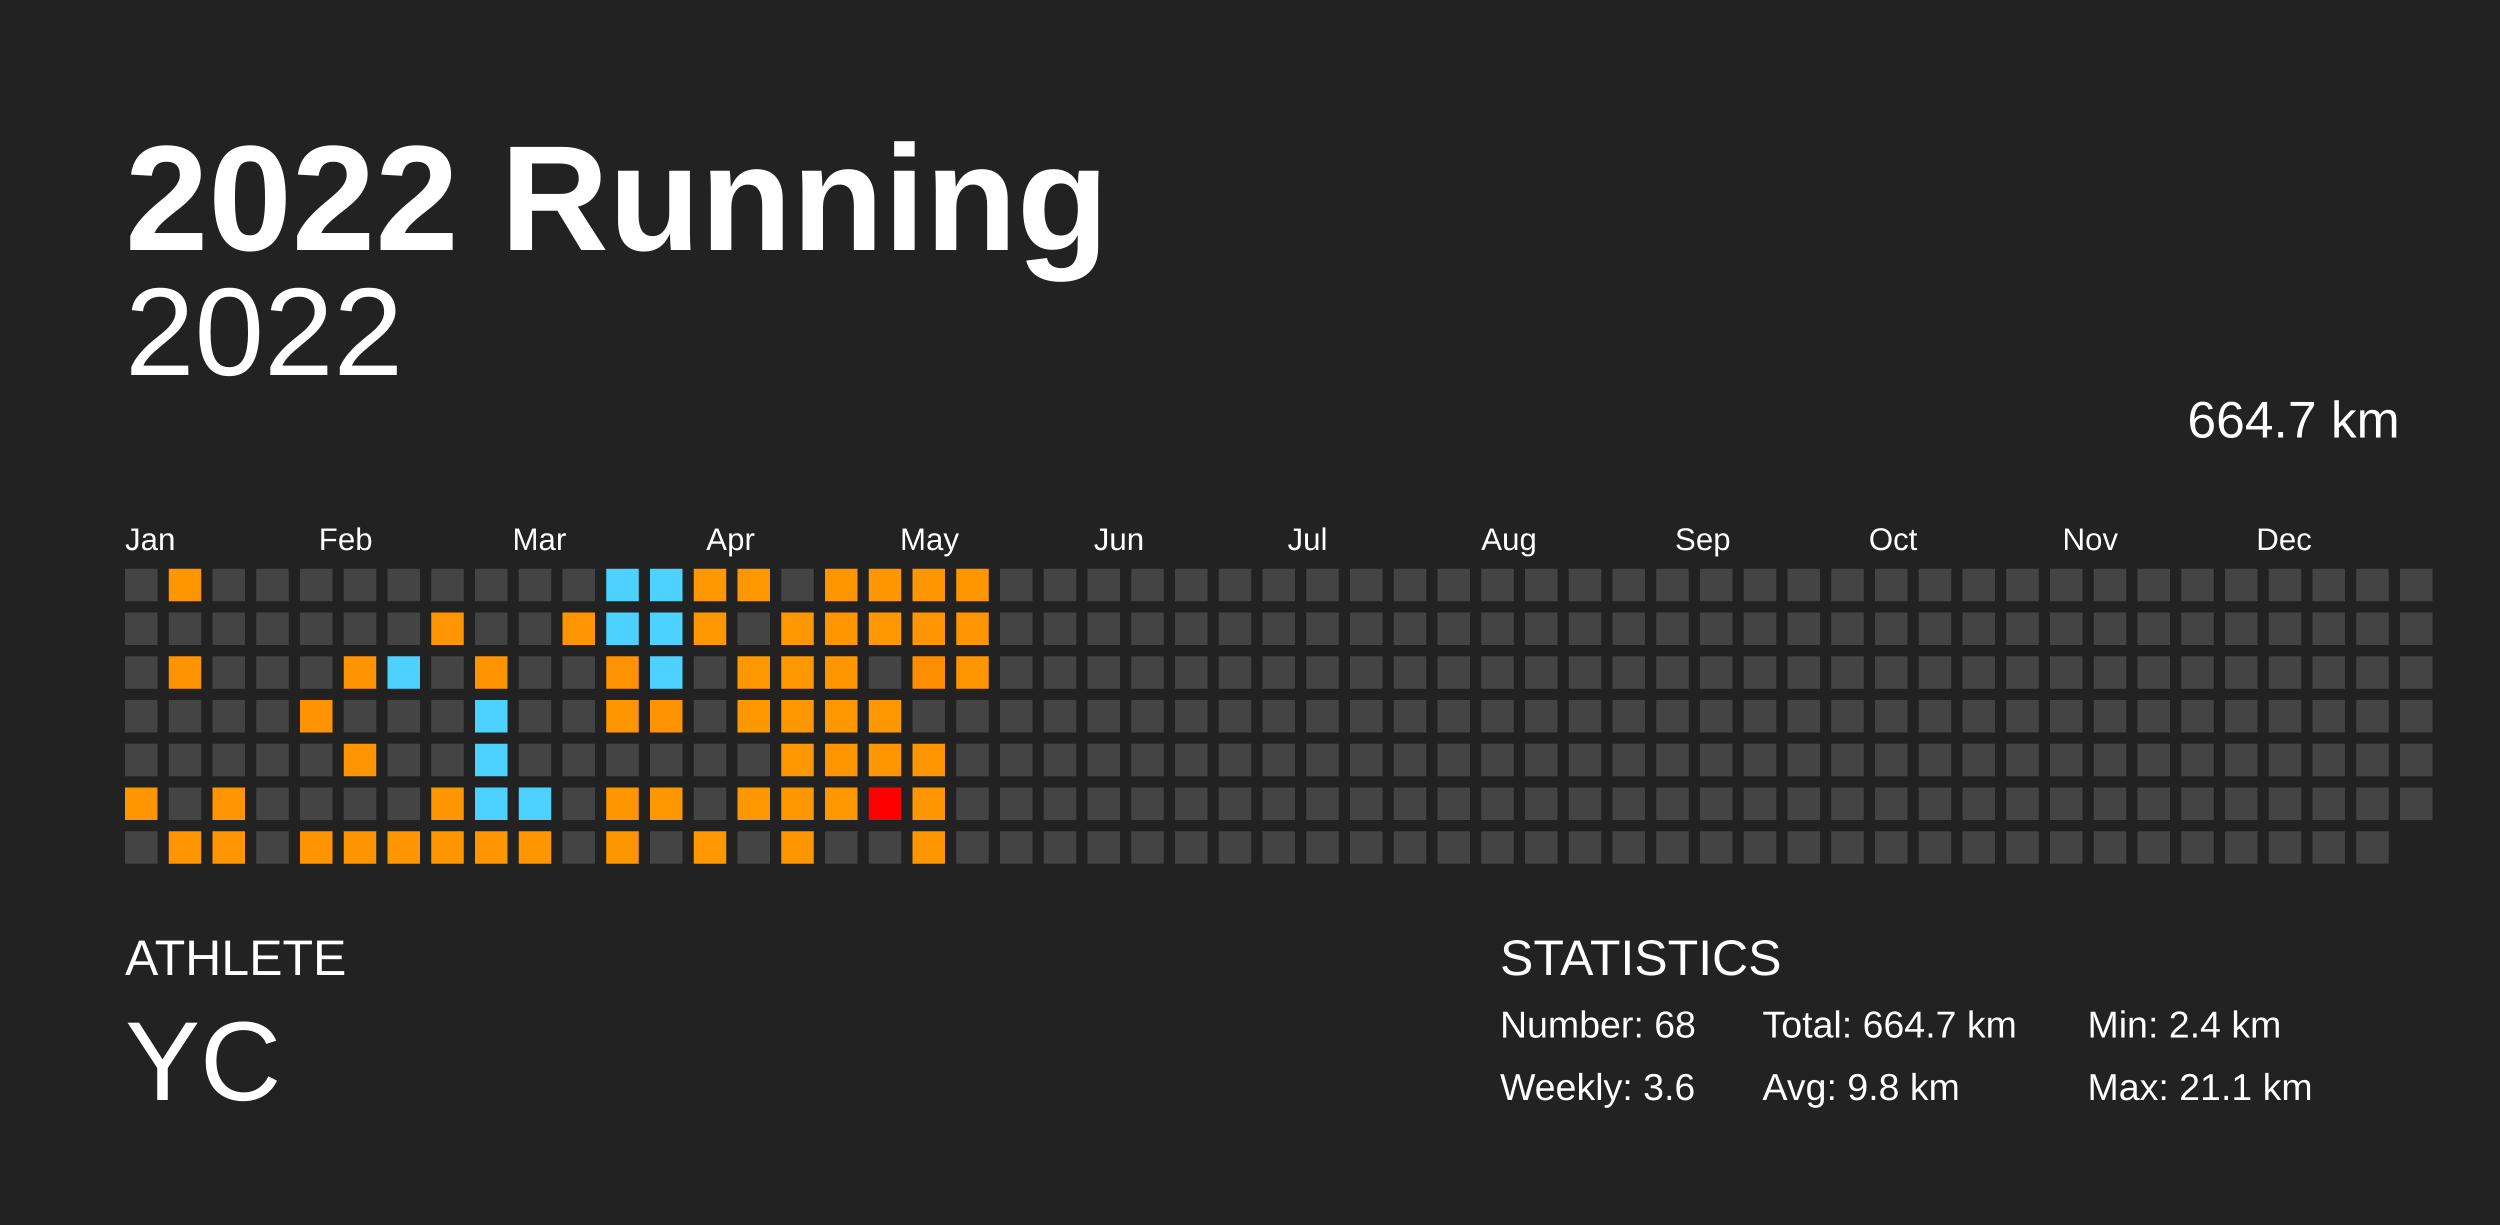
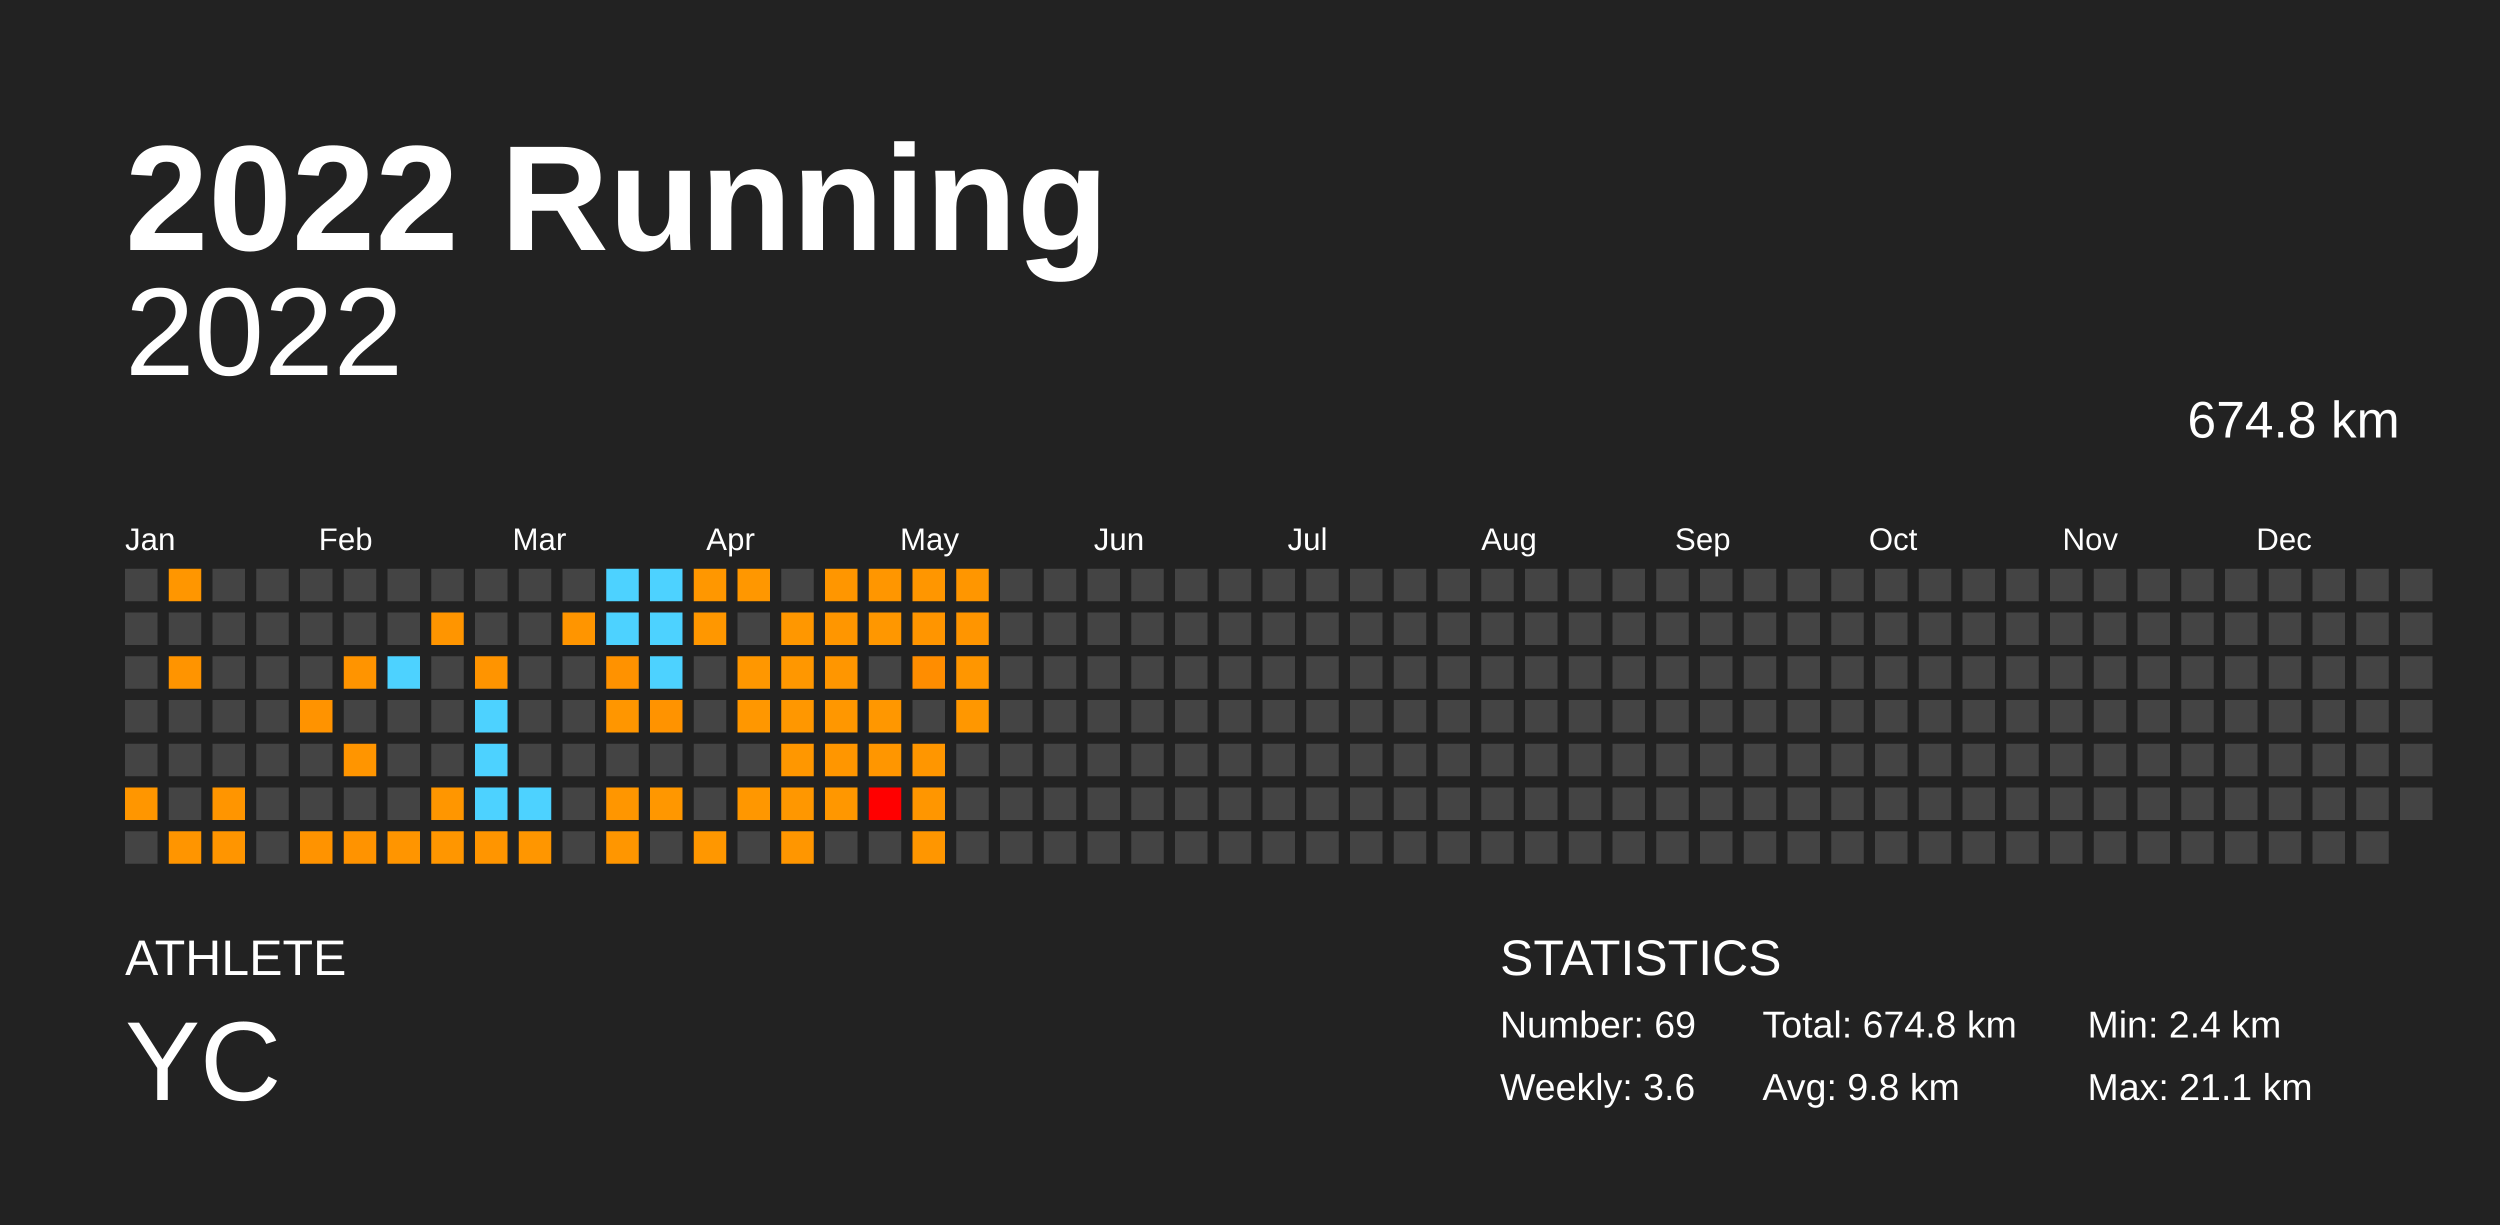
<svg xmlns="http://www.w3.org/2000/svg" baseProfile="full" height="98mm" version="1.1" viewBox="0,0,200,98" width="200mm">
  <defs />
  <rect fill="#222222" height="98" width="200" x="0" y="0" />
  <text fill="#FFFFFF" style="font-size:12px; font-family:Arial; font-weight:bold;" x="10" y="20">2022 Running</text>
  <text fill="#FFFFFF" style="font-size:4px; font-family:Arial" x="10" y="78">ATHLETE</text>
  <text fill="#FFFFFF" style="font-size:9px; font-family:Arial" x="10" y="88">YC</text>
  <text fill="#FFFFFF" style="font-size:4px; font-family:Arial" x="120" y="78">STATISTICS</text>
-   <text fill="#FFFFFF" style="font-size:3px; font-family:Arial" x="120" y="83">Number: 68</text>
+   <text fill="#FFFFFF" style="font-size:3px; font-family:Arial" x="120" y="83">Number: 69</text>
  <text fill="#FFFFFF" style="font-size:3px; font-family:Arial" x="120" y="88">Weekly: 3.6</text>
-   <text fill="#FFFFFF" style="font-size:3px; font-family:Arial" x="141" y="83">Total: 664.7 km</text>
+   <text fill="#FFFFFF" style="font-size:3px; font-family:Arial" x="141" y="83">Total: 674.8 km</text>
  <text fill="#FFFFFF" style="font-size:3px; font-family:Arial" x="141" y="88">Avg: 9.8 km</text>
  <text fill="#FFFFFF" style="font-size:3px; font-family:Arial" x="167" y="83">Min: 2.4 km</text>
  <text fill="#FFFFFF" style="font-size:3px; font-family:Arial" x="167" y="88">Max: 21.1 km</text>
  <text alignment-baseline="hanging" fill="#FFFFFF" style="font-size:10.0px; font-family:Arial;" x="10" y="30">2022</text>
-   <text alignment-baseline="hanging" fill="#FFFFFF" style="font-size:4.125px; font-family:Arial;" x="175" y="35">664.7 km</text>
+   <text alignment-baseline="hanging" fill="#FFFFFF" style="font-size:4.125px; font-family:Arial;" x="175" y="35">674.8 km</text>
  <text fill="#FFFFFF" style="font-size:2.5px; font-family:Arial" x="10.0" y="44">Jan</text>
  <text fill="#FFFFFF" style="font-size:2.5px; font-family:Arial" x="25.5" y="44">Feb</text>
  <text fill="#FFFFFF" style="font-size:2.5px; font-family:Arial" x="41.0" y="44">Mar</text>
  <text fill="#FFFFFF" style="font-size:2.5px; font-family:Arial" x="56.5" y="44">Apr</text>
  <text fill="#FFFFFF" style="font-size:2.5px; font-family:Arial" x="72.0" y="44">May</text>
  <text fill="#FFFFFF" style="font-size:2.5px; font-family:Arial" x="87.5" y="44">Jun</text>
  <text fill="#FFFFFF" style="font-size:2.5px; font-family:Arial" x="103.0" y="44">Jul</text>
  <text fill="#FFFFFF" style="font-size:2.5px; font-family:Arial" x="118.5" y="44">Aug</text>
  <text fill="#FFFFFF" style="font-size:2.5px; font-family:Arial" x="134.0" y="44">Sep</text>
  <text fill="#FFFFFF" style="font-size:2.5px; font-family:Arial" x="149.5" y="44">Oct</text>
  <text fill="#FFFFFF" style="font-size:2.5px; font-family:Arial" x="165.0" y="44">Nov</text>
  <text fill="#FFFFFF" style="font-size:2.5px; font-family:Arial" x="180.5" y="44">Dec</text>
  <rect fill="#444444" height="2.6" width="2.6" x="10.0" y="45.5" />
  <rect fill="#444444" height="2.6" width="2.6" x="10.0" y="49.0" />
  <rect fill="#444444" height="2.6" width="2.6" x="10.0" y="52.5" />
  <rect fill="#444444" height="2.6" width="2.6" x="10.0" y="56.0" />
  <rect fill="#444444" height="2.6" width="2.6" x="10.0" y="59.5" />
  <rect fill="#ff9600" height="2.6" width="2.6" x="10.0" y="63.0" />
  <rect fill="#444444" height="2.6" width="2.6" x="10.0" y="66.5" />
  <rect fill="#ff9600" height="2.6" width="2.6" x="13.5" y="45.5" />
  <rect fill="#444444" height="2.6" width="2.6" x="13.5" y="49.0" />
  <rect fill="#ff9400" height="2.6" width="2.6" x="13.5" y="52.5" />
  <rect fill="#444444" height="2.6" width="2.6" x="13.5" y="56.0" />
  <rect fill="#444444" height="2.6" width="2.6" x="13.5" y="59.5" />
  <rect fill="#444444" height="2.6" width="2.6" x="13.5" y="63.0" />
  <rect fill="#ff9500" height="2.6" width="2.6" x="13.5" y="66.5" />
  <rect fill="#444444" height="2.6" width="2.6" x="17.0" y="45.5" />
  <rect fill="#444444" height="2.6" width="2.6" x="17.0" y="49.0" />
  <rect fill="#444444" height="2.6" width="2.6" x="17.0" y="52.5" />
  <rect fill="#444444" height="2.6" width="2.6" x="17.0" y="56.0" />
  <rect fill="#444444" height="2.6" width="2.6" x="17.0" y="59.5" />
  <rect fill="#ff9500" height="2.6" width="2.6" x="17.0" y="63.0" />
  <rect fill="#ff9500" height="2.6" width="2.6" x="17.0" y="66.5" />
  <rect fill="#444444" height="2.6" width="2.6" x="20.5" y="45.5" />
  <rect fill="#444444" height="2.6" width="2.6" x="20.5" y="49.0" />
  <rect fill="#444444" height="2.6" width="2.6" x="20.5" y="52.5" />
  <rect fill="#444444" height="2.6" width="2.6" x="20.5" y="56.0" />
  <rect fill="#444444" height="2.6" width="2.6" x="20.5" y="59.5" />
  <rect fill="#444444" height="2.6" width="2.6" x="20.5" y="63.0" />
  <rect fill="#444444" height="2.6" width="2.6" x="20.5" y="66.5" />
  <rect fill="#444444" height="2.6" width="2.6" x="24.0" y="45.5" />
  <rect fill="#444444" height="2.6" width="2.6" x="24.0" y="49.0" />
  <rect fill="#444444" height="2.6" width="2.6" x="24.0" y="52.5" />
  <rect fill="#ff9300" height="2.6" width="2.6" x="24.0" y="56.0" />
  <rect fill="#444444" height="2.6" width="2.6" x="24.0" y="59.5" />
  <rect fill="#444444" height="2.6" width="2.6" x="24.0" y="63.0" />
  <rect fill="#ff9300" height="2.6" width="2.6" x="24.0" y="66.5" />
  <rect fill="#444444" height="2.6" width="2.6" x="27.5" y="45.5" />
  <rect fill="#444444" height="2.6" width="2.6" x="27.5" y="49.0" />
  <rect fill="#ff9400" height="2.6" width="2.6" x="27.5" y="52.5" />
  <rect fill="#444444" height="2.6" width="2.6" x="27.5" y="56.0" />
  <rect fill="#ff9500" height="2.6" width="2.6" x="27.5" y="59.5" />
  <rect fill="#444444" height="2.6" width="2.6" x="27.5" y="63.0" />
  <rect fill="#ff9300" height="2.6" width="2.6" x="27.5" y="66.5" />
  <rect fill="#444444" height="2.6" width="2.6" x="31.0" y="45.5" />
  <rect fill="#444444" height="2.6" width="2.6" x="31.0" y="49.0" />
  <rect fill="#4dd2ff" height="2.6" width="2.6" x="31.0" y="52.5" />
  <rect fill="#444444" height="2.6" width="2.6" x="31.0" y="56.0" />
  <rect fill="#444444" height="2.6" width="2.6" x="31.0" y="59.5" />
  <rect fill="#444444" height="2.6" width="2.6" x="31.0" y="63.0" />
  <rect fill="#ff9500" height="2.6" width="2.6" x="31.0" y="66.5" />
  <rect fill="#444444" height="2.6" width="2.6" x="34.5" y="45.5" />
  <rect fill="#ff9500" height="2.6" width="2.6" x="34.5" y="49.0" />
  <rect fill="#444444" height="2.6" width="2.6" x="34.5" y="52.5" />
  <rect fill="#444444" height="2.6" width="2.6" x="34.5" y="56.0" />
  <rect fill="#444444" height="2.6" width="2.6" x="34.5" y="59.5" />
  <rect fill="#ff9600" height="2.6" width="2.6" x="34.5" y="63.0" />
  <rect fill="#ff9600" height="2.6" width="2.6" x="34.5" y="66.5" />
  <rect fill="#444444" height="2.6" width="2.6" x="38.0" y="45.5" />
  <rect fill="#444444" height="2.6" width="2.6" x="38.0" y="49.0" />
  <rect fill="#ff9400" height="2.6" width="2.6" x="38.0" y="52.5" />
  <rect fill="#4dd2ff" height="2.6" width="2.6" x="38.0" y="56.0" />
  <rect fill="#4dd2ff" height="2.6" width="2.6" x="38.0" y="59.5" />
  <rect fill="#4dd2ff" height="2.6" width="2.6" x="38.0" y="63.0" />
  <rect fill="#ff9500" height="2.6" width="2.6" x="38.0" y="66.5" />
  <rect fill="#444444" height="2.6" width="2.6" x="41.5" y="45.5" />
  <rect fill="#444444" height="2.6" width="2.6" x="41.5" y="49.0" />
  <rect fill="#444444" height="2.6" width="2.6" x="41.5" y="52.5" />
  <rect fill="#444444" height="2.6" width="2.6" x="41.5" y="56.0" />
  <rect fill="#444444" height="2.6" width="2.6" x="41.5" y="59.5" />
  <rect fill="#4dd2ff" height="2.6" width="2.6" x="41.5" y="63.0" />
  <rect fill="#ff9600" height="2.6" width="2.6" x="41.5" y="66.5" />
  <rect fill="#444444" height="2.6" width="2.6" x="45.0" y="45.5" />
  <rect fill="#ff9500" height="2.6" width="2.6" x="45.0" y="49.0" />
  <rect fill="#444444" height="2.6" width="2.6" x="45.0" y="52.5" />
  <rect fill="#444444" height="2.6" width="2.6" x="45.0" y="56.0" />
  <rect fill="#444444" height="2.6" width="2.6" x="45.0" y="59.5" />
  <rect fill="#444444" height="2.6" width="2.6" x="45.0" y="63.0" />
  <rect fill="#444444" height="2.6" width="2.6" x="45.0" y="66.5" />
  <rect fill="#4dd2ff" height="2.6" width="2.6" x="48.5" y="45.5" />
  <rect fill="#4dd2ff" height="2.6" width="2.6" x="48.5" y="49.0" />
  <rect fill="#ff9200" height="2.6" width="2.6" x="48.5" y="52.5" />
  <rect fill="#ff9600" height="2.6" width="2.6" x="48.5" y="56.0" />
  <rect fill="#444444" height="2.6" width="2.6" x="48.5" y="59.5" />
  <rect fill="#ff9600" height="2.6" width="2.6" x="48.5" y="63.0" />
  <rect fill="#ff9600" height="2.6" width="2.6" x="48.5" y="66.5" />
  <rect fill="#4dd2ff" height="2.6" width="2.6" x="52.0" y="45.5" />
  <rect fill="#4dd2ff" height="2.6" width="2.6" x="52.0" y="49.0" />
  <rect fill="#4dd2ff" height="2.6" width="2.6" x="52.0" y="52.5" />
  <rect fill="#ff9300" height="2.6" width="2.6" x="52.0" y="56.0" />
  <rect fill="#444444" height="2.6" width="2.6" x="52.0" y="59.5" />
  <rect fill="#ff9700" height="2.6" width="2.6" x="52.0" y="63.0" />
  <rect fill="#444444" height="2.6" width="2.6" x="52.0" y="66.5" />
  <rect fill="#ff9700" height="2.6" width="2.6" x="55.5" y="45.5" />
  <rect fill="#ff9700" height="2.6" width="2.6" x="55.5" y="49.0" />
  <rect fill="#444444" height="2.6" width="2.6" x="55.5" y="52.5" />
  <rect fill="#444444" height="2.6" width="2.6" x="55.5" y="56.0" />
  <rect fill="#444444" height="2.6" width="2.6" x="55.5" y="59.5" />
  <rect fill="#444444" height="2.6" width="2.6" x="55.5" y="63.0" />
  <rect fill="#ff9700" height="2.6" width="2.6" x="55.5" y="66.5" />
  <rect fill="#ff9700" height="2.6" width="2.6" x="59.0" y="45.5" />
  <rect fill="#444444" height="2.6" width="2.6" x="59.0" y="49.0" />
  <rect fill="#ff9700" height="2.6" width="2.6" x="59.0" y="52.5" />
  <rect fill="#ff9700" height="2.6" width="2.6" x="59.0" y="56.0" />
  <rect fill="#444444" height="2.6" width="2.6" x="59.0" y="59.5" />
  <rect fill="#ff9700" height="2.6" width="2.6" x="59.0" y="63.0" />
  <rect fill="#444444" height="2.6" width="2.6" x="59.0" y="66.5" />
  <rect fill="#444444" height="2.6" width="2.6" x="62.5" y="45.5" />
  <rect fill="#ff9700" height="2.6" width="2.6" x="62.5" y="49.0" />
  <rect fill="#ff9700" height="2.6" width="2.6" x="62.5" y="52.5" />
  <rect fill="#ff9700" height="2.6" width="2.6" x="62.5" y="56.0" />
  <rect fill="#ff9700" height="2.6" width="2.6" x="62.5" y="59.5" />
  <rect fill="#ff9700" height="2.6" width="2.6" x="62.5" y="63.0" />
  <rect fill="#ff9600" height="2.6" width="2.6" x="62.5" y="66.5" />
  <rect fill="#ff9600" height="2.6" width="2.6" x="66.0" y="45.5" />
  <rect fill="#ff9600" height="2.6" width="2.6" x="66.0" y="49.0" />
  <rect fill="#ff9600" height="2.6" width="2.6" x="66.0" y="52.5" />
  <rect fill="#ff9700" height="2.6" width="2.6" x="66.0" y="56.0" />
  <rect fill="#ff9600" height="2.6" width="2.6" x="66.0" y="59.5" />
  <rect fill="#ff9700" height="2.6" width="2.6" x="66.0" y="63.0" />
  <rect fill="#444444" height="2.6" width="2.6" x="66.0" y="66.5" />
  <rect fill="#ff9600" height="2.6" width="2.6" x="69.5" y="45.5" />
  <rect fill="#ff9700" height="2.6" width="2.6" x="69.5" y="49.0" />
  <rect fill="#444444" height="2.6" width="2.6" x="69.5" y="52.5" />
  <rect fill="#ff9700" height="2.6" width="2.6" x="69.5" y="56.0" />
  <rect fill="#ff9600" height="2.6" width="2.6" x="69.5" y="59.5" />
  <rect fill="red" height="2.6" width="2.6" x="69.5" y="63.0" />
  <rect fill="#444444" height="2.6" width="2.6" x="69.5" y="66.5" />
  <rect fill="#ff9600" height="2.6" width="2.6" x="73.0" y="45.5" />
  <rect fill="#ff9500" height="2.6" width="2.6" x="73.0" y="49.0" />
  <rect fill="#ff8d00" height="2.6" width="2.6" x="73.0" y="52.5" />
  <rect fill="#444444" height="2.6" width="2.6" x="73.0" y="56.0" />
  <rect fill="#ff9600" height="2.6" width="2.6" x="73.0" y="59.5" />
  <rect fill="#ff9600" height="2.6" width="2.6" x="73.0" y="63.0" />
  <rect fill="#ff9600" height="2.6" width="2.6" x="73.0" y="66.5" />
  <rect fill="#ff9600" height="2.6" width="2.6" x="76.5" y="45.5" />
  <rect fill="#ff9500" height="2.6" width="2.6" x="76.5" y="49.0" />
  <rect fill="#ff9600" height="2.6" width="2.6" x="76.5" y="52.5" />
-   <rect fill="#444444" height="2.6" width="2.6" x="76.5" y="56.0" />
+   <rect fill="#ff9700" height="2.6" width="2.6" x="76.5" y="56.0" />
  <rect fill="#444444" height="2.6" width="2.6" x="76.5" y="59.5" />
  <rect fill="#444444" height="2.6" width="2.6" x="76.5" y="63.0" />
  <rect fill="#444444" height="2.6" width="2.6" x="76.5" y="66.5" />
  <rect fill="#444444" height="2.6" width="2.6" x="80.0" y="45.5" />
  <rect fill="#444444" height="2.6" width="2.6" x="80.0" y="49.0" />
  <rect fill="#444444" height="2.6" width="2.6" x="80.0" y="52.5" />
  <rect fill="#444444" height="2.6" width="2.6" x="80.0" y="56.0" />
  <rect fill="#444444" height="2.6" width="2.6" x="80.0" y="59.5" />
  <rect fill="#444444" height="2.6" width="2.6" x="80.0" y="63.0" />
  <rect fill="#444444" height="2.6" width="2.6" x="80.0" y="66.5" />
  <rect fill="#444444" height="2.6" width="2.6" x="83.5" y="45.5" />
  <rect fill="#444444" height="2.6" width="2.6" x="83.5" y="49.0" />
  <rect fill="#444444" height="2.6" width="2.6" x="83.5" y="52.5" />
  <rect fill="#444444" height="2.6" width="2.6" x="83.5" y="56.0" />
  <rect fill="#444444" height="2.6" width="2.6" x="83.5" y="59.5" />
  <rect fill="#444444" height="2.6" width="2.6" x="83.5" y="63.0" />
  <rect fill="#444444" height="2.6" width="2.6" x="83.5" y="66.5" />
  <rect fill="#444444" height="2.6" width="2.6" x="87.0" y="45.5" />
  <rect fill="#444444" height="2.6" width="2.6" x="87.0" y="49.0" />
  <rect fill="#444444" height="2.6" width="2.6" x="87.0" y="52.5" />
  <rect fill="#444444" height="2.6" width="2.6" x="87.0" y="56.0" />
  <rect fill="#444444" height="2.6" width="2.6" x="87.0" y="59.5" />
  <rect fill="#444444" height="2.6" width="2.6" x="87.0" y="63.0" />
  <rect fill="#444444" height="2.6" width="2.6" x="87.0" y="66.5" />
  <rect fill="#444444" height="2.6" width="2.6" x="90.5" y="45.5" />
  <rect fill="#444444" height="2.6" width="2.6" x="90.5" y="49.0" />
  <rect fill="#444444" height="2.6" width="2.6" x="90.5" y="52.5" />
  <rect fill="#444444" height="2.6" width="2.6" x="90.5" y="56.0" />
  <rect fill="#444444" height="2.6" width="2.6" x="90.5" y="59.5" />
  <rect fill="#444444" height="2.6" width="2.6" x="90.5" y="63.0" />
  <rect fill="#444444" height="2.6" width="2.6" x="90.5" y="66.5" />
  <rect fill="#444444" height="2.6" width="2.6" x="94.0" y="45.5" />
  <rect fill="#444444" height="2.6" width="2.6" x="94.0" y="49.0" />
  <rect fill="#444444" height="2.6" width="2.6" x="94.0" y="52.5" />
  <rect fill="#444444" height="2.6" width="2.6" x="94.0" y="56.0" />
  <rect fill="#444444" height="2.6" width="2.6" x="94.0" y="59.5" />
  <rect fill="#444444" height="2.6" width="2.6" x="94.0" y="63.0" />
  <rect fill="#444444" height="2.6" width="2.6" x="94.0" y="66.5" />
  <rect fill="#444444" height="2.6" width="2.6" x="97.5" y="45.5" />
  <rect fill="#444444" height="2.6" width="2.6" x="97.5" y="49.0" />
  <rect fill="#444444" height="2.6" width="2.6" x="97.5" y="52.5" />
  <rect fill="#444444" height="2.6" width="2.6" x="97.5" y="56.0" />
  <rect fill="#444444" height="2.6" width="2.6" x="97.5" y="59.5" />
  <rect fill="#444444" height="2.6" width="2.6" x="97.5" y="63.0" />
  <rect fill="#444444" height="2.6" width="2.6" x="97.5" y="66.5" />
  <rect fill="#444444" height="2.6" width="2.6" x="101.0" y="45.5" />
  <rect fill="#444444" height="2.6" width="2.6" x="101.0" y="49.0" />
  <rect fill="#444444" height="2.6" width="2.6" x="101.0" y="52.5" />
  <rect fill="#444444" height="2.6" width="2.6" x="101.0" y="56.0" />
  <rect fill="#444444" height="2.6" width="2.6" x="101.0" y="59.5" />
  <rect fill="#444444" height="2.6" width="2.6" x="101.0" y="63.0" />
  <rect fill="#444444" height="2.6" width="2.6" x="101.0" y="66.5" />
  <rect fill="#444444" height="2.6" width="2.6" x="104.5" y="45.5" />
  <rect fill="#444444" height="2.6" width="2.6" x="104.5" y="49.0" />
  <rect fill="#444444" height="2.6" width="2.6" x="104.5" y="52.5" />
  <rect fill="#444444" height="2.6" width="2.6" x="104.5" y="56.0" />
  <rect fill="#444444" height="2.6" width="2.6" x="104.5" y="59.5" />
  <rect fill="#444444" height="2.6" width="2.6" x="104.5" y="63.0" />
  <rect fill="#444444" height="2.6" width="2.6" x="104.5" y="66.5" />
  <rect fill="#444444" height="2.6" width="2.6" x="108.0" y="45.5" />
  <rect fill="#444444" height="2.6" width="2.6" x="108.0" y="49.0" />
  <rect fill="#444444" height="2.6" width="2.6" x="108.0" y="52.5" />
  <rect fill="#444444" height="2.6" width="2.6" x="108.0" y="56.0" />
  <rect fill="#444444" height="2.6" width="2.6" x="108.0" y="59.5" />
  <rect fill="#444444" height="2.6" width="2.6" x="108.0" y="63.0" />
  <rect fill="#444444" height="2.6" width="2.6" x="108.0" y="66.5" />
  <rect fill="#444444" height="2.6" width="2.6" x="111.5" y="45.5" />
  <rect fill="#444444" height="2.6" width="2.6" x="111.5" y="49.0" />
  <rect fill="#444444" height="2.6" width="2.6" x="111.5" y="52.5" />
  <rect fill="#444444" height="2.6" width="2.6" x="111.5" y="56.0" />
  <rect fill="#444444" height="2.6" width="2.6" x="111.5" y="59.5" />
  <rect fill="#444444" height="2.6" width="2.6" x="111.5" y="63.0" />
  <rect fill="#444444" height="2.6" width="2.6" x="111.5" y="66.5" />
  <rect fill="#444444" height="2.6" width="2.6" x="115.0" y="45.5" />
  <rect fill="#444444" height="2.6" width="2.6" x="115.0" y="49.0" />
  <rect fill="#444444" height="2.6" width="2.6" x="115.0" y="52.5" />
  <rect fill="#444444" height="2.6" width="2.6" x="115.0" y="56.0" />
  <rect fill="#444444" height="2.6" width="2.6" x="115.0" y="59.5" />
  <rect fill="#444444" height="2.6" width="2.6" x="115.0" y="63.0" />
  <rect fill="#444444" height="2.6" width="2.6" x="115.0" y="66.5" />
  <rect fill="#444444" height="2.6" width="2.6" x="118.5" y="45.5" />
  <rect fill="#444444" height="2.6" width="2.6" x="118.5" y="49.0" />
  <rect fill="#444444" height="2.6" width="2.6" x="118.5" y="52.5" />
  <rect fill="#444444" height="2.6" width="2.6" x="118.5" y="56.0" />
  <rect fill="#444444" height="2.6" width="2.6" x="118.5" y="59.5" />
  <rect fill="#444444" height="2.6" width="2.6" x="118.5" y="63.0" />
  <rect fill="#444444" height="2.6" width="2.6" x="118.5" y="66.5" />
  <rect fill="#444444" height="2.6" width="2.6" x="122.0" y="45.5" />
  <rect fill="#444444" height="2.6" width="2.6" x="122.0" y="49.0" />
  <rect fill="#444444" height="2.6" width="2.6" x="122.0" y="52.5" />
  <rect fill="#444444" height="2.6" width="2.6" x="122.0" y="56.0" />
  <rect fill="#444444" height="2.6" width="2.6" x="122.0" y="59.5" />
  <rect fill="#444444" height="2.6" width="2.6" x="122.0" y="63.0" />
  <rect fill="#444444" height="2.6" width="2.6" x="122.0" y="66.5" />
  <rect fill="#444444" height="2.6" width="2.6" x="125.5" y="45.5" />
  <rect fill="#444444" height="2.6" width="2.6" x="125.5" y="49.0" />
  <rect fill="#444444" height="2.6" width="2.6" x="125.5" y="52.5" />
  <rect fill="#444444" height="2.6" width="2.6" x="125.5" y="56.0" />
  <rect fill="#444444" height="2.6" width="2.6" x="125.5" y="59.5" />
  <rect fill="#444444" height="2.6" width="2.6" x="125.5" y="63.0" />
  <rect fill="#444444" height="2.6" width="2.6" x="125.5" y="66.5" />
  <rect fill="#444444" height="2.6" width="2.6" x="129.0" y="45.5" />
  <rect fill="#444444" height="2.6" width="2.6" x="129.0" y="49.0" />
  <rect fill="#444444" height="2.6" width="2.6" x="129.0" y="52.5" />
  <rect fill="#444444" height="2.6" width="2.6" x="129.0" y="56.0" />
  <rect fill="#444444" height="2.6" width="2.6" x="129.0" y="59.5" />
  <rect fill="#444444" height="2.6" width="2.6" x="129.0" y="63.0" />
  <rect fill="#444444" height="2.6" width="2.6" x="129.0" y="66.5" />
  <rect fill="#444444" height="2.6" width="2.6" x="132.5" y="45.5" />
  <rect fill="#444444" height="2.6" width="2.6" x="132.5" y="49.0" />
  <rect fill="#444444" height="2.6" width="2.6" x="132.5" y="52.5" />
  <rect fill="#444444" height="2.6" width="2.6" x="132.5" y="56.0" />
  <rect fill="#444444" height="2.6" width="2.6" x="132.5" y="59.5" />
  <rect fill="#444444" height="2.6" width="2.6" x="132.5" y="63.0" />
  <rect fill="#444444" height="2.6" width="2.6" x="132.5" y="66.5" />
  <rect fill="#444444" height="2.6" width="2.6" x="136.0" y="45.5" />
  <rect fill="#444444" height="2.6" width="2.6" x="136.0" y="49.0" />
  <rect fill="#444444" height="2.6" width="2.6" x="136.0" y="52.5" />
  <rect fill="#444444" height="2.6" width="2.6" x="136.0" y="56.0" />
  <rect fill="#444444" height="2.6" width="2.6" x="136.0" y="59.5" />
  <rect fill="#444444" height="2.6" width="2.6" x="136.0" y="63.0" />
  <rect fill="#444444" height="2.6" width="2.6" x="136.0" y="66.5" />
  <rect fill="#444444" height="2.6" width="2.6" x="139.5" y="45.5" />
  <rect fill="#444444" height="2.6" width="2.6" x="139.5" y="49.0" />
  <rect fill="#444444" height="2.6" width="2.6" x="139.5" y="52.5" />
  <rect fill="#444444" height="2.6" width="2.6" x="139.5" y="56.0" />
  <rect fill="#444444" height="2.6" width="2.6" x="139.5" y="59.5" />
  <rect fill="#444444" height="2.6" width="2.6" x="139.5" y="63.0" />
  <rect fill="#444444" height="2.6" width="2.6" x="139.5" y="66.5" />
  <rect fill="#444444" height="2.6" width="2.6" x="143.0" y="45.5" />
  <rect fill="#444444" height="2.6" width="2.6" x="143.0" y="49.0" />
  <rect fill="#444444" height="2.6" width="2.6" x="143.0" y="52.5" />
  <rect fill="#444444" height="2.6" width="2.6" x="143.0" y="56.0" />
  <rect fill="#444444" height="2.6" width="2.6" x="143.0" y="59.5" />
  <rect fill="#444444" height="2.6" width="2.6" x="143.0" y="63.0" />
  <rect fill="#444444" height="2.6" width="2.6" x="143.0" y="66.5" />
  <rect fill="#444444" height="2.6" width="2.6" x="146.5" y="45.5" />
  <rect fill="#444444" height="2.6" width="2.6" x="146.5" y="49.0" />
  <rect fill="#444444" height="2.6" width="2.6" x="146.5" y="52.5" />
  <rect fill="#444444" height="2.6" width="2.6" x="146.5" y="56.0" />
  <rect fill="#444444" height="2.6" width="2.6" x="146.5" y="59.5" />
  <rect fill="#444444" height="2.6" width="2.6" x="146.5" y="63.0" />
  <rect fill="#444444" height="2.6" width="2.6" x="146.5" y="66.5" />
  <rect fill="#444444" height="2.6" width="2.6" x="150.0" y="45.5" />
  <rect fill="#444444" height="2.6" width="2.6" x="150.0" y="49.0" />
  <rect fill="#444444" height="2.6" width="2.6" x="150.0" y="52.5" />
  <rect fill="#444444" height="2.6" width="2.6" x="150.0" y="56.0" />
  <rect fill="#444444" height="2.6" width="2.6" x="150.0" y="59.5" />
  <rect fill="#444444" height="2.6" width="2.6" x="150.0" y="63.0" />
  <rect fill="#444444" height="2.6" width="2.6" x="150.0" y="66.5" />
  <rect fill="#444444" height="2.6" width="2.6" x="153.5" y="45.5" />
  <rect fill="#444444" height="2.6" width="2.6" x="153.5" y="49.0" />
  <rect fill="#444444" height="2.6" width="2.6" x="153.5" y="52.5" />
  <rect fill="#444444" height="2.6" width="2.6" x="153.5" y="56.0" />
  <rect fill="#444444" height="2.6" width="2.6" x="153.5" y="59.5" />
  <rect fill="#444444" height="2.6" width="2.6" x="153.5" y="63.0" />
  <rect fill="#444444" height="2.6" width="2.6" x="153.5" y="66.5" />
  <rect fill="#444444" height="2.6" width="2.6" x="157.0" y="45.5" />
  <rect fill="#444444" height="2.6" width="2.6" x="157.0" y="49.0" />
  <rect fill="#444444" height="2.6" width="2.6" x="157.0" y="52.5" />
  <rect fill="#444444" height="2.6" width="2.6" x="157.0" y="56.0" />
  <rect fill="#444444" height="2.6" width="2.6" x="157.0" y="59.5" />
  <rect fill="#444444" height="2.6" width="2.6" x="157.0" y="63.0" />
  <rect fill="#444444" height="2.6" width="2.6" x="157.0" y="66.5" />
  <rect fill="#444444" height="2.6" width="2.6" x="160.5" y="45.5" />
  <rect fill="#444444" height="2.6" width="2.6" x="160.5" y="49.0" />
  <rect fill="#444444" height="2.6" width="2.6" x="160.5" y="52.5" />
  <rect fill="#444444" height="2.6" width="2.6" x="160.5" y="56.0" />
  <rect fill="#444444" height="2.6" width="2.6" x="160.5" y="59.5" />
  <rect fill="#444444" height="2.6" width="2.6" x="160.5" y="63.0" />
  <rect fill="#444444" height="2.6" width="2.6" x="160.5" y="66.5" />
  <rect fill="#444444" height="2.6" width="2.6" x="164.0" y="45.5" />
  <rect fill="#444444" height="2.6" width="2.6" x="164.0" y="49.0" />
  <rect fill="#444444" height="2.6" width="2.6" x="164.0" y="52.5" />
  <rect fill="#444444" height="2.6" width="2.6" x="164.0" y="56.0" />
  <rect fill="#444444" height="2.6" width="2.6" x="164.0" y="59.5" />
  <rect fill="#444444" height="2.6" width="2.6" x="164.0" y="63.0" />
  <rect fill="#444444" height="2.6" width="2.6" x="164.0" y="66.5" />
  <rect fill="#444444" height="2.6" width="2.6" x="167.5" y="45.5" />
  <rect fill="#444444" height="2.6" width="2.6" x="167.5" y="49.0" />
  <rect fill="#444444" height="2.6" width="2.6" x="167.5" y="52.5" />
  <rect fill="#444444" height="2.6" width="2.6" x="167.5" y="56.0" />
  <rect fill="#444444" height="2.6" width="2.6" x="167.5" y="59.5" />
  <rect fill="#444444" height="2.6" width="2.6" x="167.5" y="63.0" />
  <rect fill="#444444" height="2.6" width="2.6" x="167.5" y="66.5" />
  <rect fill="#444444" height="2.6" width="2.6" x="171.0" y="45.5" />
  <rect fill="#444444" height="2.6" width="2.6" x="171.0" y="49.0" />
  <rect fill="#444444" height="2.6" width="2.6" x="171.0" y="52.5" />
  <rect fill="#444444" height="2.6" width="2.6" x="171.0" y="56.0" />
  <rect fill="#444444" height="2.6" width="2.6" x="171.0" y="59.5" />
  <rect fill="#444444" height="2.6" width="2.6" x="171.0" y="63.0" />
  <rect fill="#444444" height="2.6" width="2.6" x="171.0" y="66.5" />
  <rect fill="#444444" height="2.6" width="2.6" x="174.5" y="45.5" />
  <rect fill="#444444" height="2.6" width="2.6" x="174.5" y="49.0" />
  <rect fill="#444444" height="2.6" width="2.6" x="174.5" y="52.5" />
  <rect fill="#444444" height="2.6" width="2.6" x="174.5" y="56.0" />
  <rect fill="#444444" height="2.6" width="2.6" x="174.5" y="59.5" />
  <rect fill="#444444" height="2.6" width="2.6" x="174.5" y="63.0" />
  <rect fill="#444444" height="2.6" width="2.6" x="174.5" y="66.5" />
  <rect fill="#444444" height="2.6" width="2.6" x="178.0" y="45.5" />
  <rect fill="#444444" height="2.6" width="2.6" x="178.0" y="49.0" />
  <rect fill="#444444" height="2.6" width="2.6" x="178.0" y="52.5" />
  <rect fill="#444444" height="2.6" width="2.6" x="178.0" y="56.0" />
  <rect fill="#444444" height="2.6" width="2.6" x="178.0" y="59.5" />
  <rect fill="#444444" height="2.6" width="2.6" x="178.0" y="63.0" />
  <rect fill="#444444" height="2.6" width="2.6" x="178.0" y="66.5" />
  <rect fill="#444444" height="2.6" width="2.6" x="181.5" y="45.5" />
  <rect fill="#444444" height="2.6" width="2.6" x="181.5" y="49.0" />
  <rect fill="#444444" height="2.6" width="2.6" x="181.5" y="52.5" />
  <rect fill="#444444" height="2.6" width="2.6" x="181.5" y="56.0" />
  <rect fill="#444444" height="2.6" width="2.6" x="181.5" y="59.5" />
  <rect fill="#444444" height="2.6" width="2.6" x="181.5" y="63.0" />
  <rect fill="#444444" height="2.6" width="2.6" x="181.5" y="66.5" />
  <rect fill="#444444" height="2.6" width="2.6" x="185.0" y="45.5" />
  <rect fill="#444444" height="2.6" width="2.6" x="185.0" y="49.0" />
  <rect fill="#444444" height="2.6" width="2.6" x="185.0" y="52.5" />
  <rect fill="#444444" height="2.6" width="2.6" x="185.0" y="56.0" />
  <rect fill="#444444" height="2.6" width="2.6" x="185.0" y="59.5" />
  <rect fill="#444444" height="2.6" width="2.6" x="185.0" y="63.0" />
  <rect fill="#444444" height="2.6" width="2.6" x="185.0" y="66.5" />
  <rect fill="#444444" height="2.6" width="2.6" x="188.5" y="45.5" />
  <rect fill="#444444" height="2.6" width="2.6" x="188.5" y="49.0" />
  <rect fill="#444444" height="2.6" width="2.6" x="188.5" y="52.5" />
  <rect fill="#444444" height="2.6" width="2.6" x="188.5" y="56.0" />
  <rect fill="#444444" height="2.6" width="2.6" x="188.5" y="59.5" />
  <rect fill="#444444" height="2.6" width="2.6" x="188.5" y="63.0" />
  <rect fill="#444444" height="2.6" width="2.6" x="188.5" y="66.5" />
  <rect fill="#444444" height="2.6" width="2.6" x="192.0" y="45.5" />
  <rect fill="#444444" height="2.6" width="2.6" x="192.0" y="49.0" />
  <rect fill="#444444" height="2.6" width="2.6" x="192.0" y="52.5" />
  <rect fill="#444444" height="2.6" width="2.6" x="192.0" y="56.0" />
  <rect fill="#444444" height="2.6" width="2.6" x="192.0" y="59.5" />
  <rect fill="#444444" height="2.6" width="2.6" x="192.0" y="63.0" />
</svg>
